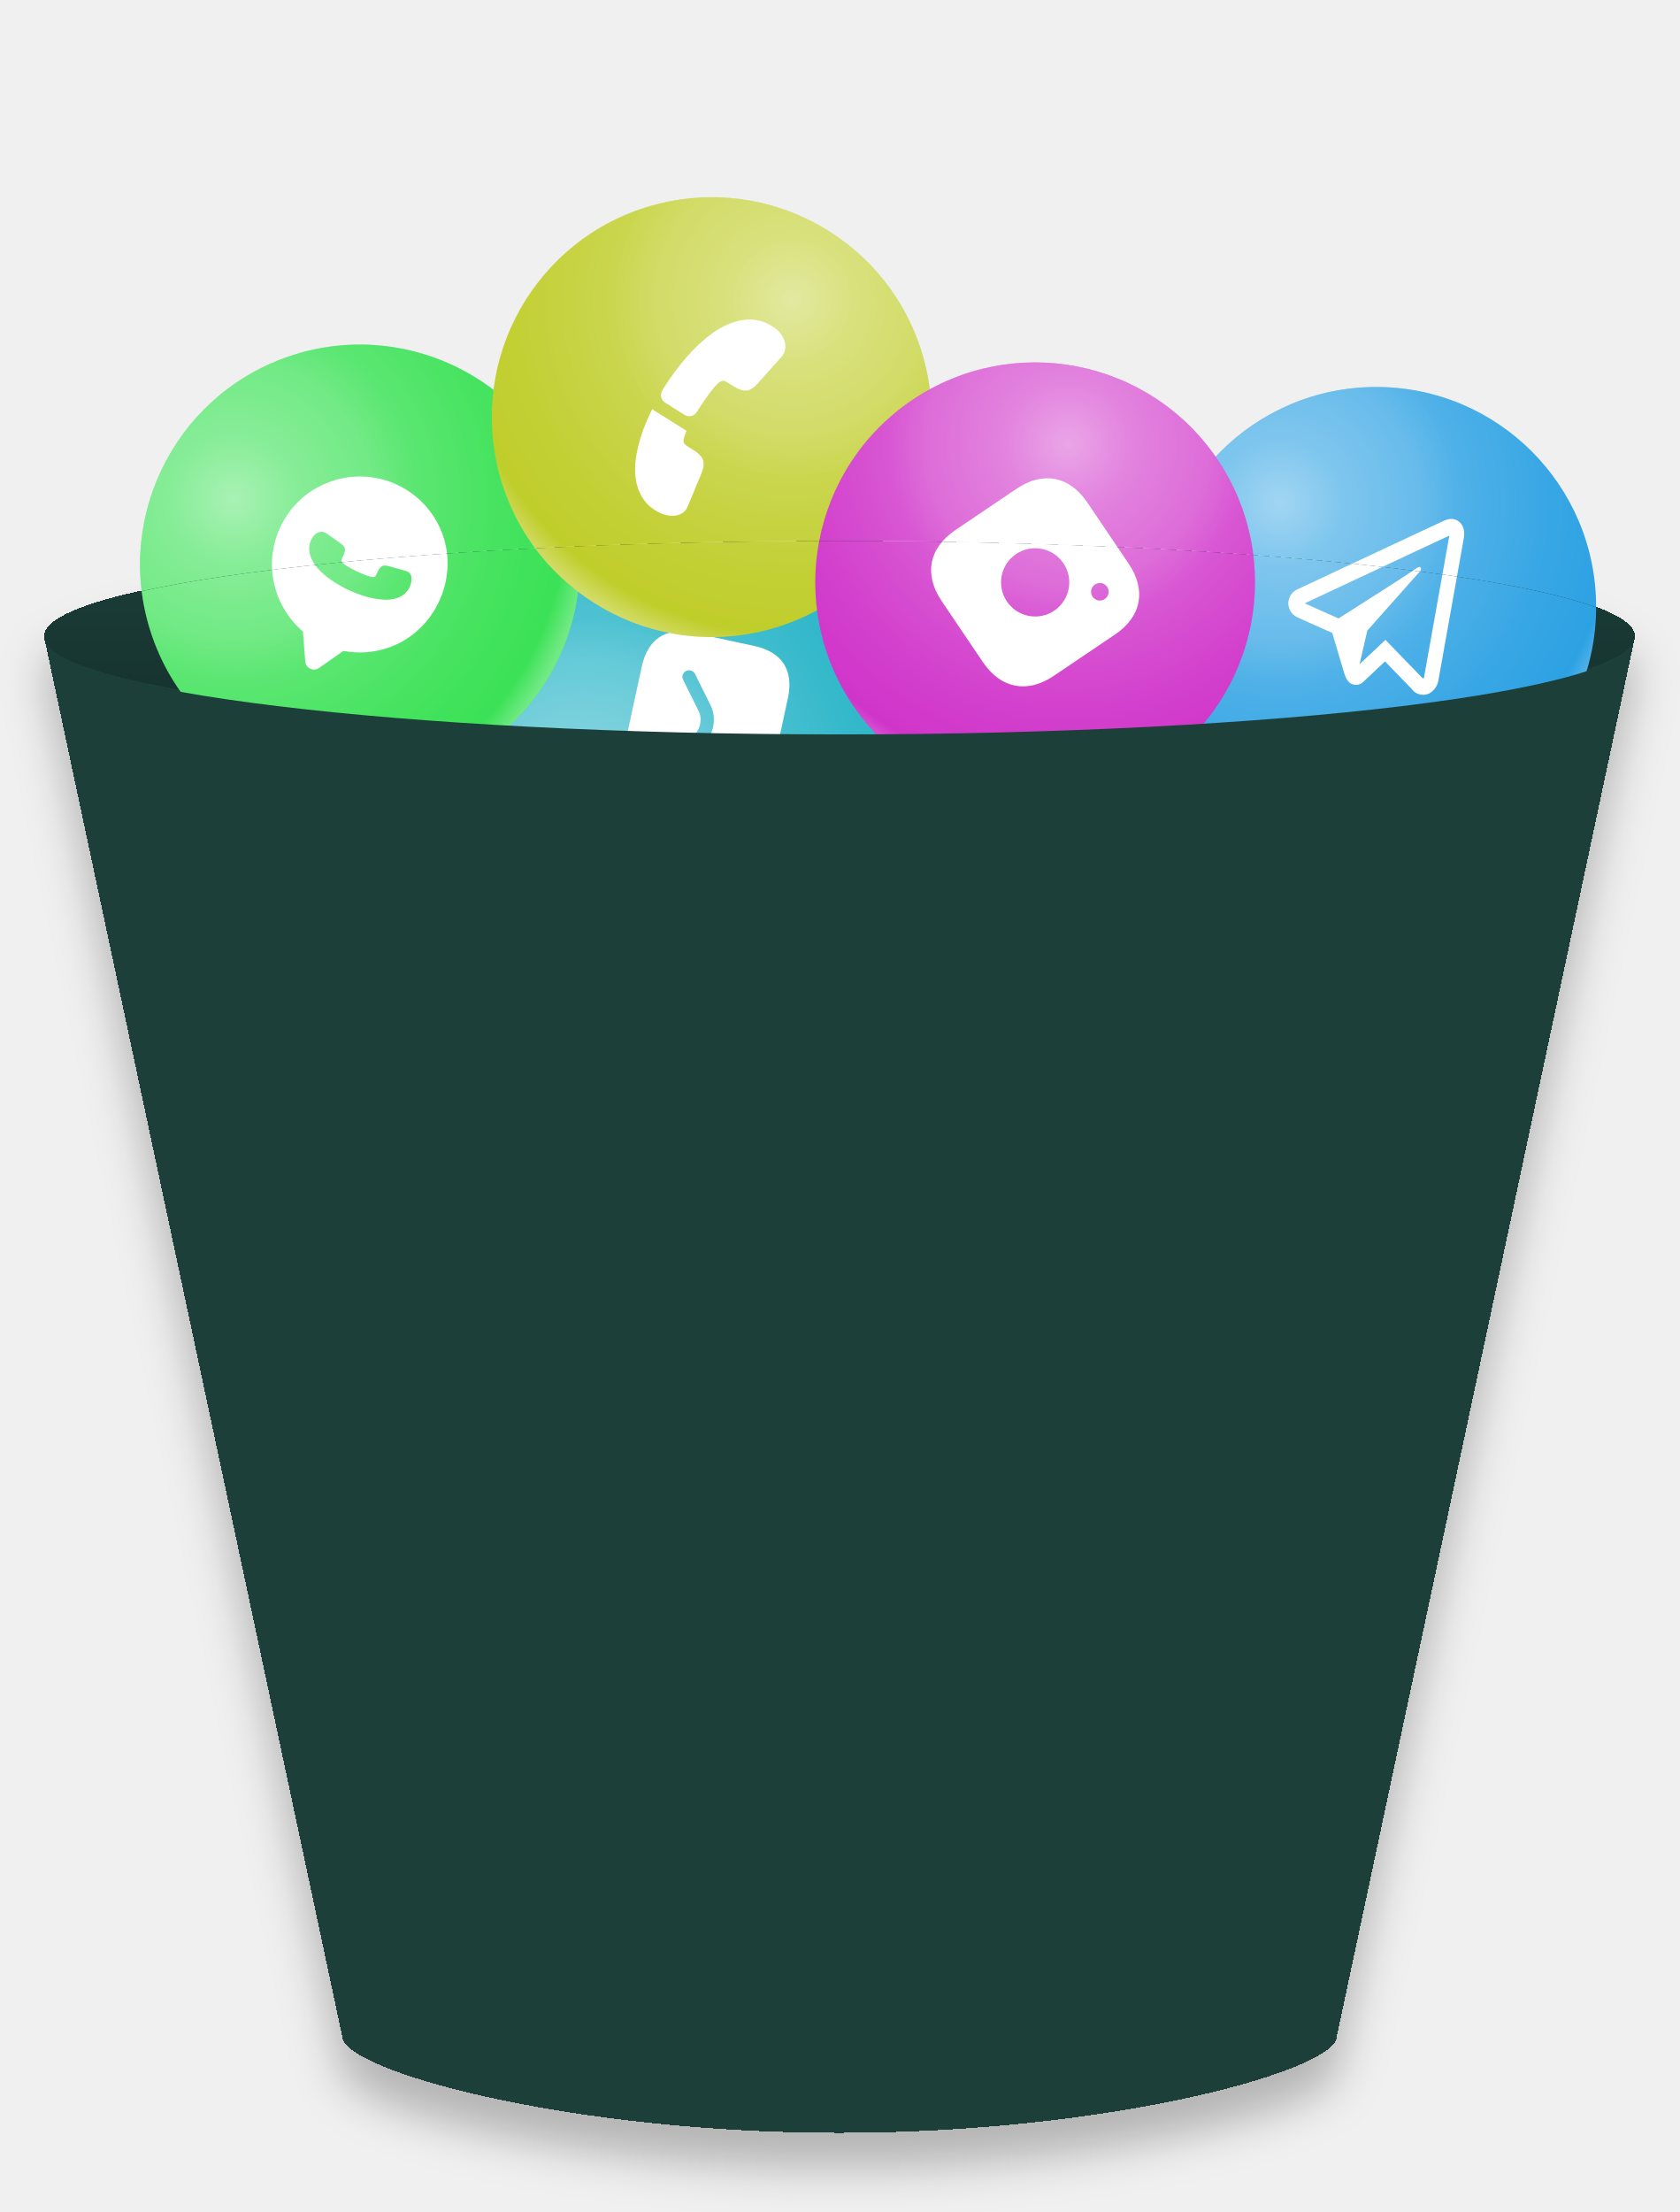
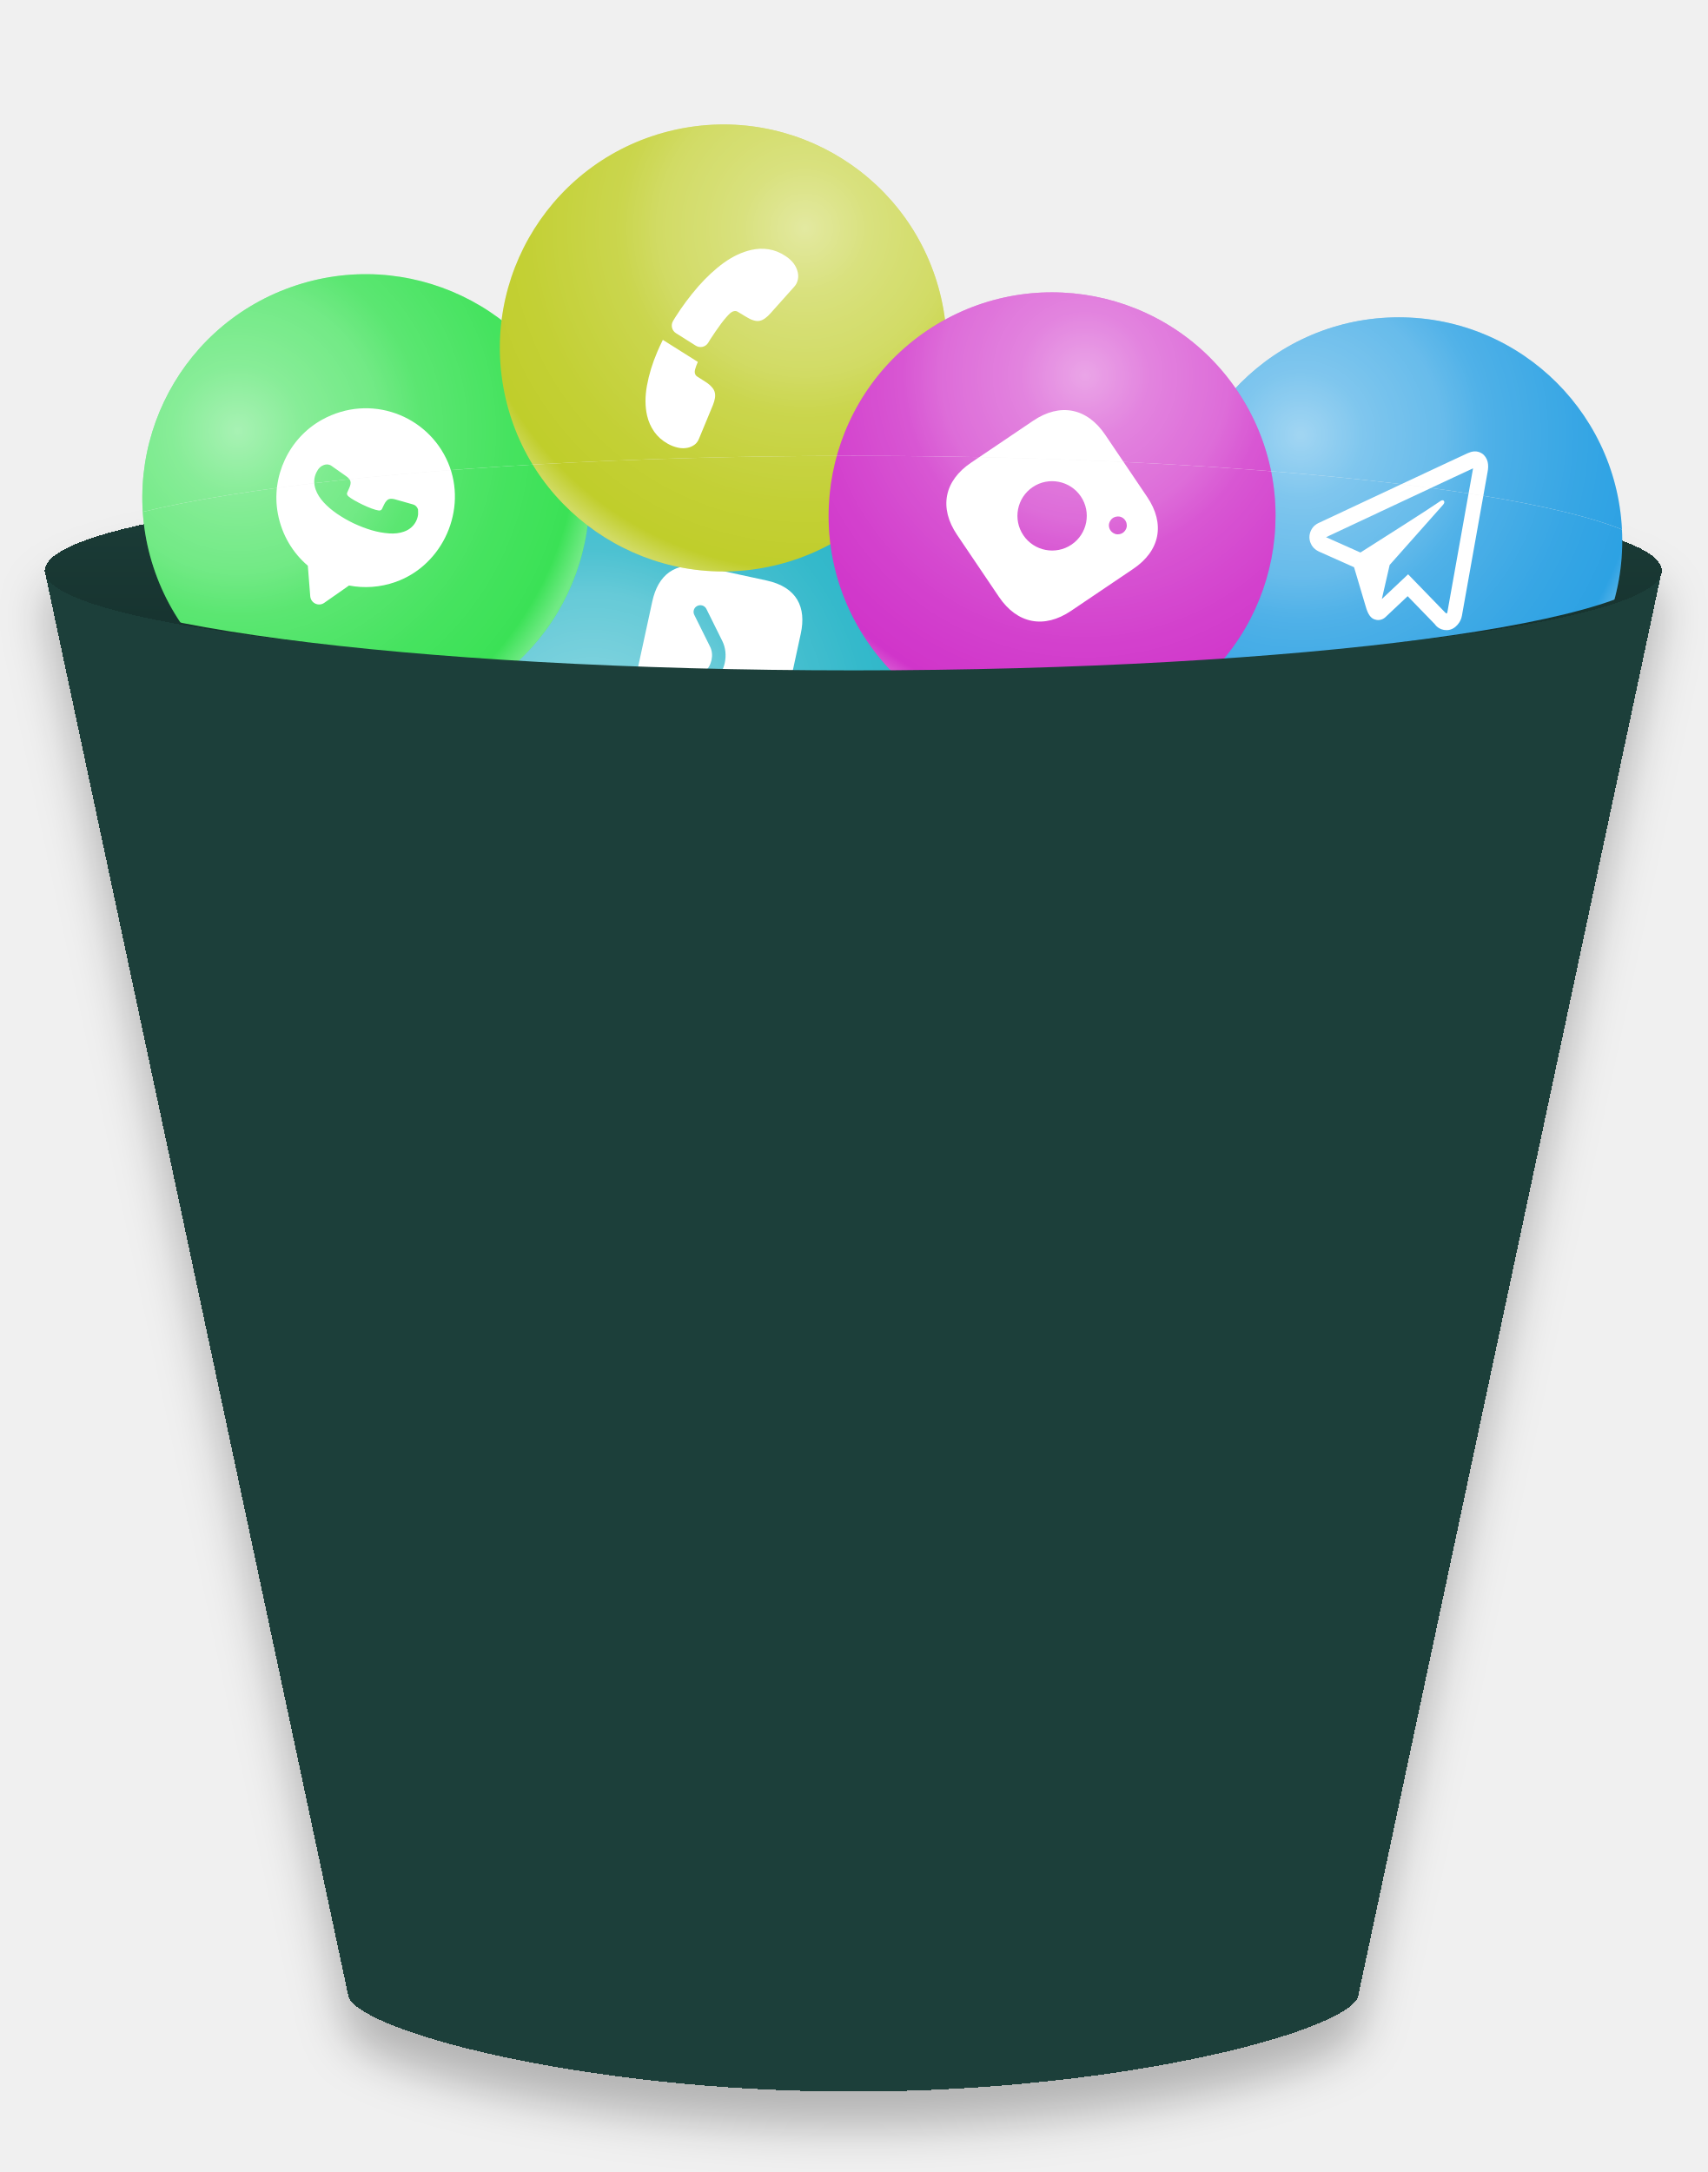
- <svg xmlns="http://www.w3.org/2000/svg" width="382" height="503" viewBox="0 0 382 503" fill="none">
-   <g filter="url(#filter0_d_45_29)">
-     <path d="M371.858 144.711C371.858 145.09 371.777 145.467 371.617 145.841C366.72 157.307 287.696 166.423 190.929 166.423C94.162 166.423 15.138 157.307 10.241 145.841C10.081 145.467 10 145.09 10 144.711C10 132.721 91.005 123 190.929 123C290.853 123 371.858 132.721 371.858 144.711Z" fill="url(#paint0_linear_45_29)" shape-rendering="crispEdges" />
-     <path d="M371.617 145.841C366.72 157.307 287.696 166.423 190.929 166.423C94.162 166.423 15.138 157.307 10.241 145.841L77.848 463.147C77.848 470.641 128.476 485 190.929 485C253.382 485 304.01 470.641 304.01 463.147L371.617 145.841Z" fill="url(#paint1_linear_45_29)" shape-rendering="crispEdges" />
+ <svg xmlns="http://www.w3.org/2000/svg" width="382" height="486" viewBox="0 0 382 486" fill="none">
+   <g filter="url(#filter0_d_79_32)">
+     <path d="M371.858 127.711C371.858 128.09 371.777 128.467 371.617 128.841C366.72 140.307 287.696 149.423 190.929 149.423C94.162 149.423 15.138 140.307 10.241 128.841C10.081 128.467 10 128.09 10 127.711C10 115.721 91.005 106 190.929 106C290.853 106 371.858 115.721 371.858 127.711Z" fill="url(#paint0_linear_79_32)" shape-rendering="crispEdges" />
+     <path d="M371.617 128.841C366.72 140.307 287.696 149.423 190.929 149.423C94.162 149.423 15.138 140.307 10.241 128.841L77.848 446.147C77.848 453.641 128.476 468 190.929 468C253.382 468 304.01 453.641 304.01 446.147L371.617 128.841Z" fill="url(#paint1_linear_79_32)" shape-rendering="crispEdges" />
  </g>
-   <mask id="mask0_45_29" style="mask-type:alpha" maskUnits="userSpaceOnUse" x="10" y="0" width="362" height="167">
-     <path d="M372 145C372 157.15 290.964 167 191 167C91.037 167 10 157.15 10 145C10 132.85 91.037 123 191 123C290.964 123 372 132.85 372 145Z" fill="#D9D9D9" />
-     <path d="M10 145C10 132.85 91.037 123 191 123C290.964 123 372 132.85 372 145V0H10V145Z" fill="#D9D9D9" />
+   <mask id="mask0_79_32" style="mask-type:alpha" maskUnits="userSpaceOnUse" x="10" y="0" width="362" height="150">
+     <path d="M372 126C372 139.255 290.964 150 191 150C91.037 150 10 139.255 10 126C10 112.745 91.037 102 191 102C290.964 102 372 112.745 372 126Z" fill="#D9D9D9" />
+     <path d="M10 126C10 112.745 91.037 102 191 102C290.964 102 372 112.745 372 126V0.5H10V126Z" fill="#D9D9D9" />
  </mask>
-   <g mask="url(#mask0_45_29)">
-     <circle cx="160.454" cy="164.954" r="50" transform="rotate(-77.774 160.454 164.954)" fill="#12ADC2" />
-     <circle cx="160.454" cy="164.954" r="50" transform="rotate(-77.774 160.454 164.954)" fill="url(#paint2_radial_45_29)" />
-     <path d="M145.958 151.581L141.722 171.127C140.452 176.991 142.537 181.536 149.378 183.018L163.06 185.983C169.902 187.465 173.681 184.191 174.951 178.328L179.187 158.781C180.457 152.917 178.372 148.373 171.531 146.89L157.849 143.926C151.007 142.443 147.228 145.717 145.958 151.581ZM158.06 153.242L161.621 160.419C162.378 161.933 162.53 163.685 162.175 165.327C161.819 166.969 160.951 168.52 159.639 169.566L153.427 174.625C153.114 174.871 152.718 174.985 152.322 174.945C151.927 174.905 151.562 174.714 151.304 174.411C150.789 173.767 150.871 172.823 151.514 172.308L157.727 167.249C159.241 166.022 159.787 163.5 158.917 161.756L155.356 154.579C154.983 153.844 155.284 152.927 156.035 152.578C156.771 152.205 157.688 152.506 158.06 153.242Z" fill="white" />
-     <circle cx="313" cy="138" r="50" fill="#1597E0" />
-     <circle cx="313" cy="138" r="50" fill="url(#paint3_radial_45_29)" />
-     <path d="M329.92 118.003C329.379 118.029 328.874 118.202 328.43 118.397C328.013 118.58 326.423 119.323 323.918 120.494C321.411 121.666 318.092 123.22 314.551 124.88C307.469 128.2 299.506 131.937 295.428 133.85C295.275 133.922 294.74 134.108 294.172 134.592C293.604 135.075 293 136.077 293 137.193C293 138.093 293.393 138.987 293.889 139.52C294.384 140.054 294.908 140.318 295.357 140.517C296.985 141.242 302.036 143.495 302.989 143.92C303.325 145.041 305.153 151.137 305.577 152.631C305.856 153.617 306.122 154.235 306.469 154.725C306.642 154.97 306.843 155.185 307.087 155.353C307.185 155.42 307.292 155.472 307.4 155.52L307.406 155.523C307.431 155.534 307.453 155.553 307.478 155.562C307.525 155.58 307.557 155.583 307.621 155.598C307.875 155.687 308.131 155.743 308.36 155.743C309.335 155.743 309.932 155.158 309.932 155.158L309.968 155.129L314.984 150.4L321.067 156.673C321.153 156.805 321.951 158 323.713 158C324.759 158 325.589 157.428 326.122 156.818C326.655 156.209 326.987 155.569 327.128 154.764L327.128 154.76C327.26 154 332.866 122.623 332.866 122.623L332.856 122.666C333.02 121.849 333.063 121.089 332.882 120.338C332.701 119.588 332.224 118.869 331.632 118.482C331.041 118.096 330.462 117.977 329.92 118.003ZM329.608 121.8C329.6 121.853 329.614 121.826 329.601 121.889L329.598 121.91L329.595 121.931C329.595 121.931 324.058 152.907 323.853 154.086C323.868 153.997 323.8 154.174 323.73 154.281C323.63 154.207 323.427 154.111 323.427 154.111L323.394 154.072L315.084 145.503L309.209 151.038L310.957 143.409C310.957 143.409 321.883 131.08 322.541 130.362C323.071 129.788 323.183 129.588 323.183 129.39C323.183 129.125 323.056 128.932 322.773 128.932C322.518 128.932 322.175 129.202 321.991 129.33C319.603 130.989 309.118 137.651 304.418 140.631C303.671 140.298 298.482 137.982 296.724 137.2C296.737 137.193 296.733 137.196 296.746 137.189C300.826 135.276 308.785 131.539 315.866 128.219C319.406 126.559 322.728 125.004 325.233 123.833C327.7 122.68 329.413 121.887 329.608 121.8Z" fill="white" />
-     <circle cx="81.86" cy="128.359" r="50" transform="rotate(-19.5701 81.8596 128.359)" fill="#25DE43" />
-     <circle cx="81.86" cy="128.359" r="50" transform="rotate(-19.5701 81.8596 128.359)" fill="url(#paint4_radial_45_29)" />
-     <path d="M100.277 120.558C95.752 109.857 82.828 104.965 72.061 110.915C64.647 115.015 60.605 123.646 62.18 131.958C63.085 136.772 65.561 140.752 68.881 143.583L69.421 150.416C69.547 151.963 71.302 152.782 72.556 151.891L78.096 148.012C81.467 148.659 85.062 148.443 88.548 147.204C99.175 143.426 104.664 130.926 100.277 120.558ZM93.555 132.095C93.432 133.189 92.917 134.201 92.106 134.945C91.628 135.391 91.046 135.725 90.387 135.959C89.426 136.301 88.309 136.443 87.068 136.354C85.744 136.258 84.435 136.019 83.164 135.641C81.79 135.238 80.457 134.714 79.136 134.101C77.808 133.47 76.573 132.742 75.399 131.949C74.245 131.15 73.241 130.297 72.407 129.383C71.573 128.47 70.979 127.514 70.631 126.534C70.403 125.894 70.295 125.232 70.32 124.586C70.338 123.922 70.509 123.267 70.85 122.615C71.239 121.798 71.798 121.281 72.495 121.033C72.759 120.939 73.043 120.902 73.328 120.928C73.613 120.954 73.899 121.043 74.156 121.227L77.44 123.541C77.697 123.725 77.902 123.886 78.052 124.066C78.219 124.24 78.324 124.415 78.391 124.603C78.471 124.829 78.476 125.082 78.425 125.355C78.373 125.628 78.284 125.915 78.138 126.221L77.69 127.229C77.618 127.383 77.62 127.509 77.674 127.66C77.7 127.735 77.746 127.804 77.792 127.873C77.856 127.935 77.895 127.984 77.934 128.034C78.218 128.294 78.66 128.583 79.248 128.925C80.499 129.648 81.806 130.27 83.156 130.783C83.793 131.024 84.308 131.159 84.689 131.215C84.752 131.213 84.822 131.231 84.885 131.23C84.974 131.241 85.049 131.214 85.144 131.18C85.313 131.12 85.406 131.023 85.479 130.87L85.94 129.9C86.098 129.568 86.264 129.318 86.431 129.131C86.61 128.919 86.791 128.769 87.036 128.682C87.224 128.615 87.426 128.586 87.667 128.607C87.908 128.627 88.174 128.66 88.46 128.749L92.379 129.861C92.684 129.943 92.927 130.09 93.12 130.276C93.302 130.487 93.439 130.693 93.532 130.957C93.533 131.318 93.585 131.702 93.555 132.095Z" fill="white" />
-     <circle cx="161.86" cy="94.86" r="50" transform="rotate(77.1616 161.86 94.8601)" fill="#B9C813" />
-     <circle cx="161.86" cy="94.86" r="50" transform="rotate(77.1616 161.86 94.8601)" fill="url(#paint5_radial_45_29)" />
-     <path d="M155.691 94.345L151.261 91.554C150.326 90.966 150.05 89.755 150.613 88.805C150.779 88.541 150.925 88.282 151.091 88.018C152.626 85.591 154.342 83.284 156.225 81.117C158.083 79.008 160.013 77.213 162.003 75.773C164.016 74.349 166.035 73.396 168.063 72.934C169.389 72.631 170.71 72.577 171.987 72.779C173.283 72.977 174.544 73.47 175.755 74.283C177.268 75.253 178.184 76.482 178.514 77.927C178.638 78.474 178.646 79.047 178.523 79.589C178.405 80.15 178.156 80.679 177.73 81.146L172.386 87.13C171.978 87.593 171.588 87.949 171.199 88.222C170.829 88.492 170.442 88.683 170.071 88.767C169.603 88.874 169.104 88.844 168.593 88.672C168.087 88.521 167.535 88.256 166.96 87.894L165.081 86.761C164.817 86.595 164.542 86.555 164.23 86.626C164.074 86.662 163.942 86.713 163.795 86.787C163.652 86.881 163.548 86.967 163.44 87.032C162.877 87.531 162.176 88.327 161.358 89.417C160.544 90.527 159.725 91.7 158.922 92.951C158.772 93.191 158.626 93.45 158.475 93.69C157.893 94.644 156.649 94.948 155.691 94.345ZM153.961 117.173C153.224 117.338 152.46 117.337 151.724 117.169C150.946 116.997 150.185 116.719 149.432 116.295C148.161 115.578 147.16 114.696 146.401 113.616C146.397 113.597 146.373 113.582 146.368 113.562C145.638 112.516 145.099 111.324 144.792 109.977C144.338 107.985 144.321 105.75 144.765 103.286C145.209 100.822 145.984 98.283 147.095 95.688C147.487 94.797 147.879 93.907 148.319 93.046L156.15 97.979C155.866 98.62 155.665 99.179 155.544 99.638C155.527 99.744 155.495 99.875 155.468 100.025C155.445 100.195 155.461 100.355 155.501 100.531C155.577 100.863 155.752 101.09 156.015 101.256L157.816 102.407C158.415 102.784 158.892 103.168 159.228 103.564C159.604 103.951 159.843 104.369 159.954 104.858C160.038 105.229 160.049 105.637 159.972 106.107C159.894 106.576 159.743 107.083 159.523 107.647L156.414 115.156C156.178 115.743 155.849 116.188 155.41 116.514C154.967 116.82 154.507 117.049 153.961 117.173Z" fill="white" />
-     <circle cx="235.419" cy="132.418" r="50" transform="rotate(55.9704 235.419 132.418)" fill="#CB1EC4" />
-     <circle cx="235.419" cy="132.418" r="50" transform="rotate(55.9704 235.419 132.418)" fill="url(#paint6_radial_45_29)" />
-     <path d="M256.691 128.183L247.307 114.286C243.231 108.25 237.204 107.08 231.171 111.154L217.298 120.522C211.248 124.607 210.081 130.635 214.157 136.671L223.53 150.551C227.606 156.587 233.633 157.757 239.666 153.683L253.556 144.304C259.6 140.246 260.767 134.219 256.691 128.183ZM228.993 136.769C226.597 133.221 227.532 128.388 231.079 125.992C234.626 123.597 239.459 124.535 241.855 128.084C244.252 131.633 243.316 136.466 239.769 138.861C236.222 141.256 231.389 140.318 228.993 136.769ZM250.54 136.514C250.285 136.565 250.024 136.572 249.758 136.535C249.496 136.47 249.257 136.365 249.04 136.222C248.708 136.007 248.448 135.698 248.292 135.334C248.137 134.97 248.094 134.568 248.167 134.18C248.232 133.919 248.336 133.679 248.479 133.462C248.621 133.243 248.804 133.053 249.019 132.904C249.235 132.759 249.484 132.663 249.739 132.612C250.01 132.549 250.255 132.553 250.521 132.59C251.16 132.714 251.734 133.172 251.976 133.781C252.038 133.908 252.072 134.03 252.09 134.163C252.124 134.285 252.141 134.418 252.142 134.562C252.148 134.679 252.121 134.818 252.111 134.945C252.046 135.206 251.959 135.434 251.799 135.663C251.656 135.88 251.475 136.075 251.259 136.221C251.044 136.366 250.795 136.462 250.54 136.514Z" fill="white" />
+   <g mask="url(#mask0_79_32)">
+     <circle cx="160.454" cy="147.954" r="50" transform="rotate(-77.774 160.454 147.954)" fill="#12ADC2" />
+     <circle cx="160.454" cy="147.954" r="50" transform="rotate(-77.774 160.454 147.954)" fill="url(#paint2_radial_79_32)" />
+     <path d="M145.958 134.581L141.722 154.127C140.452 159.991 142.537 164.536 149.378 166.018L163.06 168.983C169.902 170.465 173.681 167.191 174.951 161.328L179.187 141.781C180.457 135.917 178.372 131.373 171.531 129.89L157.849 126.926C151.007 125.443 147.228 128.717 145.958 134.581ZM158.06 136.242L161.621 143.419C162.378 144.933 162.53 146.685 162.175 148.327C161.819 149.969 160.951 151.52 159.639 152.566L153.427 157.625C153.114 157.871 152.718 157.985 152.322 157.945C151.927 157.905 151.562 157.714 151.304 157.411C150.789 156.767 150.871 155.823 151.514 155.308L157.727 150.249C159.241 149.022 159.787 146.5 158.917 144.756L155.356 137.579C154.983 136.844 155.284 135.927 156.035 135.578C156.771 135.205 157.688 135.506 158.06 136.242Z" fill="white" />
+     <circle cx="313" cy="121" r="50" fill="#1597E0" />
+     <circle cx="313" cy="121" r="50" fill="url(#paint3_radial_79_32)" />
+     <path d="M329.92 101.003C329.379 101.029 328.874 101.202 328.43 101.397C328.013 101.58 326.423 102.323 323.918 103.494C321.411 104.666 318.092 106.22 314.551 107.88C307.469 111.2 299.506 114.937 295.428 116.85C295.275 116.922 294.74 117.108 294.172 117.592C293.604 118.075 293 119.077 293 120.193C293 121.093 293.393 121.987 293.889 122.52C294.384 123.054 294.908 123.318 295.357 123.517C296.985 124.242 302.036 126.495 302.989 126.92C303.325 128.041 305.153 134.137 305.577 135.631C305.856 136.617 306.122 137.235 306.469 137.725C306.642 137.97 306.843 138.185 307.087 138.353C307.185 138.42 307.292 138.472 307.4 138.52L307.406 138.523C307.431 138.534 307.453 138.553 307.478 138.562C307.525 138.58 307.557 138.583 307.621 138.598C307.875 138.687 308.131 138.743 308.36 138.743C309.335 138.743 309.932 138.158 309.932 138.158L309.968 138.129L314.984 133.4L321.067 139.673C321.153 139.805 321.951 141 323.713 141C324.759 141 325.589 140.428 326.122 139.818C326.655 139.209 326.987 138.569 327.128 137.764L327.128 137.76C327.26 137 332.866 105.623 332.866 105.623L332.856 105.666C333.02 104.849 333.063 104.089 332.882 103.338C332.701 102.588 332.224 101.869 331.632 101.482C331.041 101.096 330.462 100.977 329.92 101.003ZM329.608 104.8C329.6 104.853 329.614 104.826 329.601 104.889L329.598 104.91L329.595 104.931C329.595 104.931 324.058 135.907 323.853 137.086C323.868 136.997 323.8 137.174 323.73 137.281C323.63 137.207 323.427 137.111 323.427 137.111L323.394 137.072L315.084 128.503L309.209 134.038L310.957 126.409C310.957 126.409 321.883 114.08 322.541 113.362C323.071 112.788 323.183 112.588 323.183 112.39C323.183 112.125 323.056 111.932 322.773 111.932C322.518 111.932 322.175 112.202 321.991 112.33C319.603 113.989 309.118 120.651 304.418 123.631C303.671 123.298 298.482 120.982 296.724 120.2C296.737 120.193 296.733 120.196 296.746 120.189C300.826 118.276 308.785 114.539 315.866 111.219C319.406 109.559 322.728 108.004 325.233 106.833C327.7 105.68 329.413 104.887 329.608 104.8Z" fill="white" />
+     <circle cx="81.86" cy="111.36" r="50" transform="rotate(-19.5701 81.8596 111.36)" fill="#25DE43" />
+     <circle cx="81.86" cy="111.36" r="50" transform="rotate(-19.5701 81.8596 111.36)" fill="url(#paint4_radial_79_32)" />
+     <path d="M100.278 103.558C95.752 92.857 82.828 87.965 72.061 93.915C64.647 98.015 60.605 106.646 62.18 114.958C63.085 119.772 65.561 123.752 68.881 126.583L69.421 133.416C69.547 134.963 71.302 135.782 72.556 134.891L78.096 131.012C81.467 131.659 85.062 131.443 88.548 130.204C99.175 126.426 104.664 113.926 100.278 103.558ZM93.555 115.095C93.432 116.189 92.917 117.201 92.106 117.945C91.628 118.391 91.046 118.725 90.387 118.959C89.426 119.301 88.309 119.443 87.068 119.354C85.744 119.258 84.435 119.019 83.164 118.641C81.79 118.238 80.457 117.714 79.136 117.101C77.808 116.47 76.573 115.742 75.399 114.949C74.245 114.15 73.242 113.297 72.407 112.383C71.573 111.47 70.979 110.514 70.631 109.534C70.403 108.894 70.295 108.232 70.32 107.586C70.338 106.922 70.509 106.267 70.85 105.615C71.239 104.798 71.798 104.281 72.495 104.033C72.759 103.939 73.043 103.902 73.328 103.928C73.613 103.954 73.899 104.043 74.156 104.227L77.44 106.541C77.697 106.725 77.902 106.886 78.052 107.066C78.219 107.24 78.324 107.415 78.391 107.603C78.471 107.829 78.476 108.082 78.425 108.355C78.373 108.628 78.284 108.915 78.138 109.221L77.69 110.229C77.618 110.383 77.62 110.509 77.674 110.66C77.7 110.735 77.746 110.804 77.792 110.873C77.856 110.935 77.895 110.984 77.934 111.034C78.218 111.294 78.66 111.583 79.248 111.925C80.499 112.648 81.806 113.27 83.156 113.783C83.793 114.024 84.308 114.159 84.689 114.215C84.752 114.213 84.822 114.231 84.885 114.23C84.974 114.241 85.049 114.214 85.144 114.18C85.313 114.12 85.406 114.023 85.479 113.87L85.941 112.9C86.098 112.568 86.264 112.318 86.431 112.131C86.611 111.919 86.791 111.769 87.036 111.682C87.224 111.615 87.426 111.586 87.667 111.607C87.908 111.627 88.174 111.66 88.46 111.749L92.379 112.861C92.684 112.943 92.927 113.09 93.121 113.276C93.302 113.487 93.439 113.693 93.532 113.957C93.533 114.318 93.585 114.702 93.555 115.095Z" fill="white" />
+     <circle cx="161.86" cy="77.86" r="50" transform="rotate(77.1616 161.86 77.8601)" fill="#B9C813" />
+     <circle cx="161.86" cy="77.86" r="50" transform="rotate(77.1616 161.86 77.8601)" fill="url(#paint5_radial_79_32)" />
+     <path d="M155.691 77.345L151.261 74.554C150.326 73.966 150.05 72.755 150.613 71.805C150.779 71.541 150.925 71.282 151.091 71.018C152.626 68.591 154.342 66.284 156.225 64.117C158.083 62.008 160.013 60.213 162.003 58.773C164.016 57.349 166.035 56.396 168.063 55.934C169.389 55.631 170.71 55.577 171.987 55.779C173.283 55.977 174.544 56.47 175.755 57.283C177.268 58.253 178.184 59.482 178.514 60.927C178.638 61.474 178.646 62.047 178.523 62.589C178.405 63.15 178.156 63.679 177.73 64.146L172.386 70.13C171.978 70.593 171.588 70.949 171.199 71.222C170.829 71.492 170.442 71.683 170.071 71.767C169.603 71.874 169.104 71.844 168.593 71.672C168.087 71.521 167.535 71.256 166.96 70.894L165.081 69.761C164.817 69.595 164.542 69.555 164.23 69.626C164.074 69.662 163.942 69.713 163.795 69.787C163.652 69.881 163.548 69.967 163.44 70.032C162.877 70.531 162.176 71.327 161.358 72.417C160.544 73.527 159.725 74.7 158.922 75.951C158.772 76.191 158.626 76.45 158.475 76.69C157.893 77.644 156.649 77.948 155.691 77.345ZM153.961 100.173C153.224 100.338 152.46 100.337 151.724 100.169C150.946 99.997 150.185 99.719 149.432 99.295C148.161 98.578 147.16 97.696 146.401 96.616C146.397 96.597 146.373 96.582 146.368 96.562C145.638 95.516 145.099 94.324 144.792 92.977C144.338 90.985 144.321 88.749 144.765 86.286C145.209 83.822 145.984 81.283 147.095 78.688C147.487 77.797 147.879 76.907 148.319 76.046L156.15 80.979C155.866 81.62 155.665 82.179 155.544 82.638C155.527 82.744 155.495 82.875 155.468 83.025C155.445 83.195 155.461 83.355 155.501 83.531C155.577 83.863 155.752 84.09 156.015 84.256L157.816 85.407C158.415 85.784 158.892 86.168 159.228 86.564C159.604 86.951 159.843 87.369 159.954 87.858C160.038 88.229 160.049 88.637 159.972 89.107C159.894 89.576 159.743 90.083 159.523 90.647L156.414 98.156C156.178 98.743 155.849 99.188 155.41 99.514C154.967 99.82 154.507 100.049 153.961 100.173Z" fill="white" />
+     <circle cx="235.419" cy="115.418" r="50" transform="rotate(55.9704 235.419 115.418)" fill="#CB1EC4" />
+     <circle cx="235.419" cy="115.418" r="50" transform="rotate(55.9704 235.419 115.418)" fill="url(#paint6_radial_79_32)" />
+     <path d="M256.691 111.183L247.307 97.286C243.231 91.25 237.204 90.08 231.171 94.154L217.298 103.522C211.248 107.607 210.081 113.635 214.157 119.671L223.53 133.551C227.606 139.587 233.633 140.757 239.666 136.683L253.556 127.304C259.6 123.246 260.767 117.219 256.691 111.183ZM228.993 119.769C226.597 116.221 227.532 111.388 231.079 108.992C234.626 106.597 239.459 107.535 241.855 111.084C244.252 114.633 243.316 119.466 239.769 121.861C236.222 124.256 231.389 123.318 228.993 119.769ZM250.54 119.514C250.285 119.565 250.024 119.572 249.758 119.535C249.496 119.47 249.257 119.365 249.04 119.222C248.708 119.007 248.448 118.698 248.292 118.334C248.137 117.97 248.094 117.568 248.167 117.18C248.232 116.919 248.336 116.679 248.479 116.462C248.621 116.243 248.804 116.053 249.019 115.904C249.235 115.759 249.484 115.663 249.739 115.612C250.01 115.549 250.255 115.553 250.521 115.59C251.16 115.714 251.734 116.172 251.976 116.781C252.038 116.908 252.072 117.03 252.09 117.163C252.124 117.285 252.141 117.418 252.142 117.562C252.148 117.679 252.121 117.818 252.111 117.945C252.046 118.206 251.959 118.434 251.799 118.663C251.656 118.88 251.475 119.075 251.259 119.221C251.044 119.366 250.795 119.462 250.54 119.514Z" fill="white" />
  </g>
  <defs>
-     <filter id="filter0_d_45_29" x="0" y="121" width="381.858" height="382" filterUnits="userSpaceOnUse" color-interpolation-filters="sRGB">
+     <filter id="filter0_d_79_32" x="0" y="104" width="381.858" height="382" filterUnits="userSpaceOnUse" color-interpolation-filters="sRGB">
      <feFlood flood-opacity="0" result="BackgroundImageFix" />
      <feColorMatrix in="SourceAlpha" type="matrix" values="0 0 0 0 0 0 0 0 0 0 0 0 0 0 0 0 0 0 127 0" result="hardAlpha" />
      <feOffset dy="8" />
      <feGaussianBlur stdDeviation="5" />
      <feComposite in2="hardAlpha" operator="out" />
      <feColorMatrix type="matrix" values="0 0 0 0 0 0 0 0 0 0 0 0 0 0 0 0 0 0 0.25 0" />
-       <feBlend mode="normal" in2="BackgroundImageFix" result="effect1_dropShadow_45_29" />
-       <feBlend mode="normal" in="SourceGraphic" in2="effect1_dropShadow_45_29" result="shape" />
+       <feBlend mode="normal" in2="BackgroundImageFix" result="effect1_dropShadow_79_32" />
+       <feBlend mode="normal" in="SourceGraphic" in2="effect1_dropShadow_79_32" result="shape" />
    </filter>
-     <linearGradient id="paint0_linear_45_29" x1="190.929" y1="123" x2="190.929" y2="307.548" gradientUnits="userSpaceOnUse">
+     <linearGradient id="paint0_linear_79_32" x1="190.929" y1="106" x2="190.929" y2="290.548" gradientUnits="userSpaceOnUse">
      <stop stop-color="#1C3F3A" />
      <stop offset="0" stop-color="#1C3F3A" />
      <stop offset="1" />
      <stop offset="1" stop-opacity="0" />
      <stop offset="1" stop-opacity="0" />
    </linearGradient>
-     <linearGradient id="paint1_linear_45_29" x1="190.929" y1="123" x2="190.929" y2="485" gradientUnits="userSpaceOnUse">
+     <linearGradient id="paint1_linear_79_32" x1="190.929" y1="106" x2="190.929" y2="468" gradientUnits="userSpaceOnUse">
      <stop stop-color="#1C3F3A" />
      <stop stop-color="#1C3F3A" />
      <stop offset="1" stop-color="#1C3F3A" />
    </linearGradient>
-     <radialGradient id="paint2_radial_45_29" cx="0" cy="0" r="1" gradientUnits="userSpaceOnUse" gradientTransform="translate(138.454 141.204) rotate(44.2559) scale(81.6777)">
+     <radialGradient id="paint2_radial_79_32" cx="0" cy="0" r="1" gradientUnits="userSpaceOnUse" gradientTransform="translate(138.454 124.204) rotate(44.2559) scale(81.6777)">
      <stop stop-color="white" stop-opacity="0.6" />
      <stop offset="0.178" stop-color="white" stop-opacity="0.45" />
      <stop offset="0.283" stop-color="white" stop-opacity="0.4" />
      <stop offset="0.392" stop-color="white" stop-opacity="0.35" />
      <stop offset="0.504" stop-color="white" stop-opacity="0.25" />
      <stop offset="0.626" stop-color="white" stop-opacity="0.2" />
      <stop offset="0.75" stop-color="white" stop-opacity="0.15" />
      <stop offset="0.933" stop-color="white" stop-opacity="0.1" />
      <stop offset="1" stop-color="white" stop-opacity="0.35" />
    </radialGradient>
-     <radialGradient id="paint3_radial_45_29" cx="0" cy="0" r="1" gradientUnits="userSpaceOnUse" gradientTransform="translate(291 114.25) rotate(44.2559) scale(81.6777)">
+     <radialGradient id="paint3_radial_79_32" cx="0" cy="0" r="1" gradientUnits="userSpaceOnUse" gradientTransform="translate(291 97.25) rotate(44.2559) scale(81.6777)">
      <stop stop-color="white" stop-opacity="0.6" />
      <stop offset="0.178" stop-color="white" stop-opacity="0.45" />
      <stop offset="0.283" stop-color="white" stop-opacity="0.4" />
      <stop offset="0.392" stop-color="white" stop-opacity="0.35" />
      <stop offset="0.504" stop-color="white" stop-opacity="0.25" />
      <stop offset="0.626" stop-color="white" stop-opacity="0.2" />
      <stop offset="0.75" stop-color="white" stop-opacity="0.15" />
      <stop offset="0.933" stop-color="white" stop-opacity="0.1" />
      <stop offset="1" stop-color="white" stop-opacity="0.35" />
    </radialGradient>
-     <radialGradient id="paint4_radial_45_29" cx="0" cy="0" r="1" gradientUnits="userSpaceOnUse" gradientTransform="translate(59.8596 104.609) rotate(44.2559) scale(81.6777)">
+     <radialGradient id="paint4_radial_79_32" cx="0" cy="0" r="1" gradientUnits="userSpaceOnUse" gradientTransform="translate(59.8596 87.6095) rotate(44.2559) scale(81.6777)">
      <stop stop-color="white" stop-opacity="0.6" />
      <stop offset="0.178" stop-color="white" stop-opacity="0.45" />
      <stop offset="0.283" stop-color="white" stop-opacity="0.4" />
      <stop offset="0.392" stop-color="white" stop-opacity="0.35" />
      <stop offset="0.504" stop-color="white" stop-opacity="0.25" />
      <stop offset="0.626" stop-color="white" stop-opacity="0.2" />
      <stop offset="0.75" stop-color="white" stop-opacity="0.15" />
      <stop offset="0.933" stop-color="white" stop-opacity="0.1" />
      <stop offset="1" stop-color="white" stop-opacity="0.35" />
    </radialGradient>
-     <radialGradient id="paint5_radial_45_29" cx="0" cy="0" r="1" gradientUnits="userSpaceOnUse" gradientTransform="translate(139.86 71.1101) rotate(44.2559) scale(81.6777)">
+     <radialGradient id="paint5_radial_79_32" cx="0" cy="0" r="1" gradientUnits="userSpaceOnUse" gradientTransform="translate(139.86 54.1101) rotate(44.2559) scale(81.6777)">
      <stop stop-color="white" stop-opacity="0.6" />
      <stop offset="0.178" stop-color="white" stop-opacity="0.45" />
      <stop offset="0.283" stop-color="white" stop-opacity="0.4" />
      <stop offset="0.392" stop-color="white" stop-opacity="0.35" />
      <stop offset="0.504" stop-color="white" stop-opacity="0.25" />
      <stop offset="0.626" stop-color="white" stop-opacity="0.2" />
      <stop offset="0.75" stop-color="white" stop-opacity="0.15" />
      <stop offset="0.933" stop-color="white" stop-opacity="0.1" />
      <stop offset="1" stop-color="white" stop-opacity="0.35" />
    </radialGradient>
-     <radialGradient id="paint6_radial_45_29" cx="0" cy="0" r="1" gradientUnits="userSpaceOnUse" gradientTransform="translate(213.419 108.668) rotate(44.2559) scale(81.6777)">
+     <radialGradient id="paint6_radial_79_32" cx="0" cy="0" r="1" gradientUnits="userSpaceOnUse" gradientTransform="translate(213.419 91.6685) rotate(44.2559) scale(81.6777)">
      <stop stop-color="white" stop-opacity="0.6" />
      <stop offset="0.178" stop-color="white" stop-opacity="0.45" />
      <stop offset="0.283" stop-color="white" stop-opacity="0.4" />
      <stop offset="0.392" stop-color="white" stop-opacity="0.35" />
      <stop offset="0.504" stop-color="white" stop-opacity="0.25" />
      <stop offset="0.626" stop-color="white" stop-opacity="0.2" />
      <stop offset="0.75" stop-color="white" stop-opacity="0.15" />
      <stop offset="0.933" stop-color="white" stop-opacity="0.1" />
      <stop offset="1" stop-color="white" stop-opacity="0.35" />
    </radialGradient>
  </defs>
</svg>
